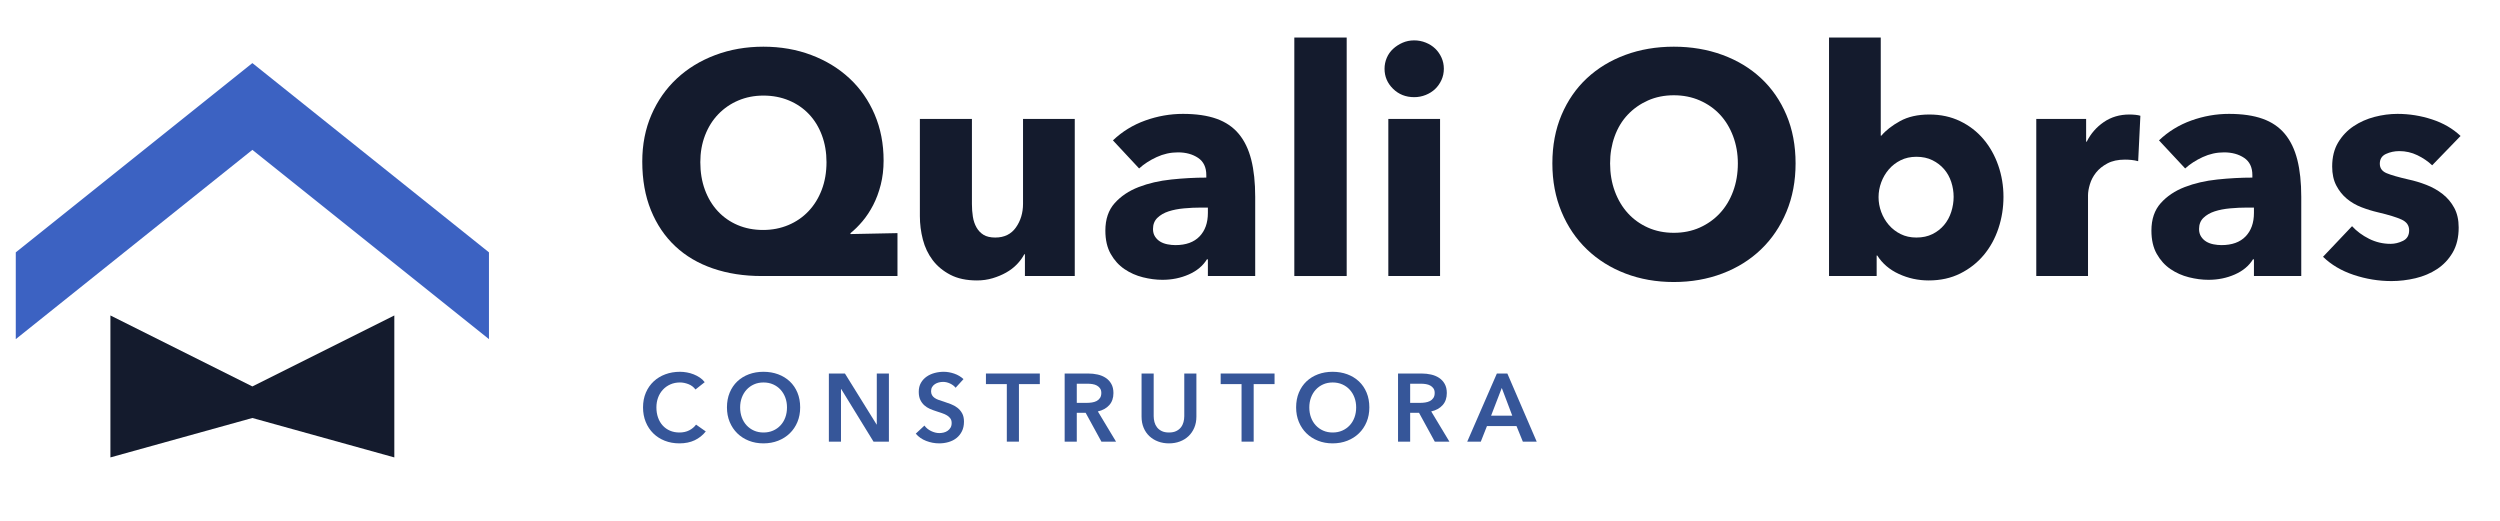
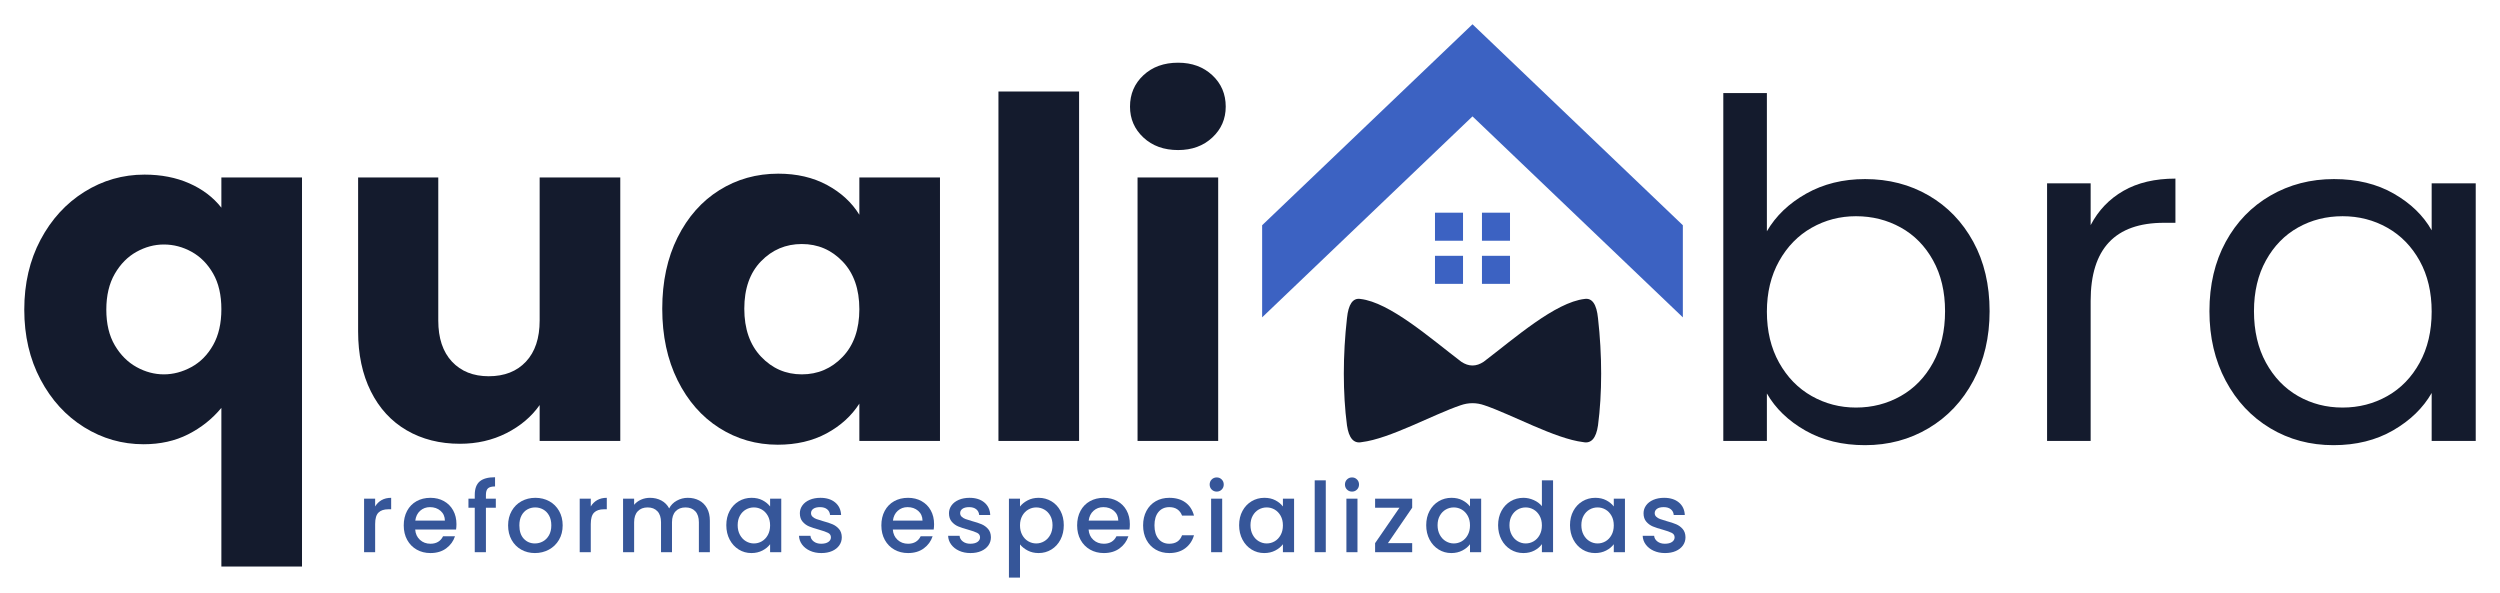
- <svg xmlns="http://www.w3.org/2000/svg" width="317" height="66" viewBox="0 0 317 66" role="img" aria-labelledby="title">
-   <path fill="#3C62C2" d="M2 32 32 8 62 32V43L32 19 2 43Z" />
-   <path fill="#141B2D" d="M14 40 32 49 50 40V58L32 53 14 58Z" />
+ <svg xmlns="http://www.w3.org/2000/svg" width="1236" height="293" viewBox="-12 -12 1236 293" role="img" aria-labelledby="title">
  <g fill="#141B2D">
-     <path transform="translate(80.000 35) scale(0.04 -0.04)" d="M414 0Q330 0 260.0 24.0Q190 48 140.5 94.5Q91 141 63.5 208.5Q36 276 36 363Q36 444 65.0 511.0Q94 578 145.5 626.0Q197 674 267.5 700.5Q338 727 420 727Q502 727 572.0 700.5Q642 674 693.0 626.5Q744 579 772.5 512.5Q801 446 801 366Q801 325 792.0 289.5Q783 254 768.0 225.0Q753 196 734.0 173.5Q715 151 696 136V133L845 136V0ZM620 361Q620 407 605.5 446.0Q591 485 564.5 513.0Q538 541 501.0 556.5Q464 572 420 572Q377 572 340.5 556.5Q304 541 277.0 513.0Q250 485 235.0 446.0Q220 407 220 361Q220 313 234.5 273.5Q249 234 275.5 205.5Q302 177 338.5 161.5Q375 146 419 146Q462 146 499.0 161.5Q536 177 563.0 205.5Q590 234 605.0 273.5Q620 313 620 361Z" />
-     <path transform="translate(114.280 35) scale(0.04 -0.04)" d="M392 0V69H390Q381 52 366.5 37.0Q352 22 332.5 11.0Q313 0 289.5 -7.0Q266 -14 240 -14Q190 -14 155.5 4.0Q121 22 99.5 50.5Q78 79 68.5 115.5Q59 152 59 190V498H224V228Q224 207 227.0 188.0Q230 169 238.5 154.0Q247 139 261.0 130.5Q275 122 298 122Q341 122 363.5 154.0Q386 186 386 229V498H550V0Z" />
-     <path transform="translate(138.840 35) scale(0.04 -0.04)" d="M358 217H337Q310 217 282.5 214.5Q255 212 233.5 205.0Q212 198 198.0 184.5Q184 171 184 149Q184 135 190.5 125.0Q197 115 207.0 109.0Q217 103 230.0 100.5Q243 98 255 98Q305 98 331.5 125.5Q358 153 358 200ZM57 430Q101 472 159.5 493.0Q218 514 279 514Q342 514 385.5 498.5Q429 483 456.0 450.5Q483 418 495.5 368.5Q508 319 508 251V0H358V53H355Q336 22 297.5 5.0Q259 -12 214 -12Q184 -12 152.0 -4.0Q120 4 93.5 22.0Q67 40 50.0 70.0Q33 100 33 144Q33 198 62.5 231.0Q92 264 138.5 282.0Q185 300 242.0 306.0Q299 312 353 312V320Q353 357 327.0 374.5Q301 392 263 392Q228 392 195.5 377.0Q163 362 140 341Z" />
-     <path transform="translate(161.480 35) scale(0.04 -0.04)" d="M66 0V756H232V0Z" />
-     <path transform="translate(173.400 35) scale(0.04 -0.04)" d="M242 657Q242 638 234.5 621.5Q227 605 214.5 593.0Q202 581 184.5 574.0Q167 567 148 567Q108 567 81.0 593.5Q54 620 54 657Q54 675 61.0 691.5Q68 708 81.0 720.0Q94 732 111.0 739.5Q128 747 148 747Q167 747 184.5 740.0Q202 733 214.5 721.0Q227 709 234.5 692.5Q242 676 242 657ZM66 0V498H230V0Z" />
-     <path transform="translate(195.240 35) scale(0.04 -0.04)" d="M811 357Q811 273 782.0 203.5Q753 134 701.5 84.5Q650 35 579.0 8.0Q508 -19 425 -19Q342 -19 271.5 8.0Q201 35 149.5 84.5Q98 134 69.0 203.5Q40 273 40 357Q40 442 69.0 510.5Q98 579 149.5 627.0Q201 675 271.5 701.0Q342 727 425 727Q508 727 579.0 701.0Q650 675 701.5 627.0Q753 579 782.0 510.5Q811 442 811 357ZM628 357Q628 403 613.0 443.0Q598 483 571.5 511.5Q545 540 507.5 556.5Q470 573 425 573Q380 573 343.0 556.5Q306 540 279.0 511.5Q252 483 237.5 443.0Q223 403 223 357Q223 309 238.0 268.5Q253 228 279.5 199.0Q306 170 343.0 153.5Q380 137 425 137Q470 137 507.0 153.5Q544 170 571.0 199.0Q598 228 613.0 268.5Q628 309 628 357Z" />
-     <path transform="translate(229.280 35) scale(0.04 -0.04)" d="M619 251Q619 199 603.0 151.0Q587 103 556.5 66.5Q526 30 482.0 8.0Q438 -14 382 -14Q332 -14 287.5 6.5Q243 27 219 65H217V0H66V756H230V445H232Q253 470 291.0 491.0Q329 512 384 512Q438 512 481.5 491.0Q525 470 555.5 434.0Q586 398 602.5 350.5Q619 303 619 251ZM461 251Q461 275 453.5 298.0Q446 321 431.0 338.5Q416 356 394.0 367.0Q372 378 343 378Q315 378 293.0 367.0Q271 356 255.5 338.0Q240 320 231.5 297.0Q223 274 223 250Q223 226 231.5 203.0Q240 180 255.5 162.0Q271 144 293.0 133.0Q315 122 343 122Q372 122 394.0 133.0Q416 144 431.0 162.0Q446 180 453.5 203.5Q461 227 461 251Z" />
-     <path transform="translate(255.640 35) scale(0.04 -0.04)" d="M387 364Q376 367 365.5 368.0Q355 369 345 369Q312 369 289.5 357.0Q267 345 253.5 328.0Q240 311 234.0 291.0Q228 271 228 256V0H64V498H222V426H224Q243 464 278.0 488.0Q313 512 359 512Q369 512 378.5 511.0Q388 510 394 508Z" />
-     <path transform="translate(271.480 35) scale(0.04 -0.04)" d="M358 217H337Q310 217 282.5 214.5Q255 212 233.5 205.0Q212 198 198.0 184.5Q184 171 184 149Q184 135 190.5 125.0Q197 115 207.0 109.0Q217 103 230.0 100.5Q243 98 255 98Q305 98 331.5 125.5Q358 153 358 200ZM57 430Q101 472 159.5 493.0Q218 514 279 514Q342 514 385.5 498.5Q429 483 456.0 450.5Q483 418 495.5 368.5Q508 319 508 251V0H358V53H355Q336 22 297.5 5.0Q259 -12 214 -12Q184 -12 152.0 -4.0Q120 4 93.5 22.0Q67 40 50.0 70.0Q33 100 33 144Q33 198 62.5 231.0Q92 264 138.5 282.0Q185 300 242.0 306.0Q299 312 353 312V320Q353 357 327.0 374.5Q301 392 263 392Q228 392 195.5 377.0Q163 362 140 341Z" />
-     <path transform="translate(294.120 35) scale(0.04 -0.04)" d="M357 351Q337 370 310.0 383.0Q283 396 253 396Q230 396 210.5 387.0Q191 378 191 356Q191 335 212.5 326.0Q234 317 282 306Q310 300 338.5 289.0Q367 278 390.0 260.0Q413 242 427.0 216.0Q441 190 441 154Q441 107 422.0 74.5Q403 42 372.5 22.0Q342 2 304.0 -7.0Q266 -16 228 -16Q167 -16 108.5 3.5Q50 23 11 61L103 158Q125 134 157.0 118.0Q189 102 225 102Q245 102 264.5 111.5Q284 121 284 145Q284 168 260.0 179.0Q236 190 185 202Q159 208 133.0 218.0Q107 228 86.5 245.0Q66 262 53.0 287.0Q40 312 40 347Q40 392 59.0 423.5Q78 455 108.0 475.0Q138 495 174.5 504.5Q211 514 247 514Q303 514 356.5 496.5Q410 479 447 444Z" />
+     <path d="M283 564Q336 564 378.0 545.5Q420 527 446 494V558H617V-266H446V70Q417 35 375.5 14.0Q334 -7 281 -7Q213 -7 155.0 29.0Q97 65 62.5 130.0Q28 195 28 278Q28 361 62.5 426.0Q97 491 155.5 527.5Q214 564 283 564ZM324 416Q294 416 266.0 400.5Q238 385 220.0 354.0Q202 323 202 278Q202 233 220.0 202.5Q238 172 266.0 156.5Q294 141 324 141Q354 141 382.5 156.5Q411 172 428.5 203.0Q446 234 446 279Q446 324 428.5 354.5Q411 385 383.0 400.5Q355 416 324 416Z" transform="translate(-6.5275 206) scale(0.233124 -0.2334582)" />
+     <path d="M613 558V0H442V76Q416 39 371.5 16.5Q327 -6 273 -6Q209 -6 160.0 22.5Q111 51 84.0 105.0Q57 159 57 232V558H227V255Q227 199 256.0 168.0Q285 137 334 137Q384 137 413.0 168.0Q442 199 442 255V558Z" transform="translate(151.7637 206) scale(0.233124 -0.2334582)" />
+     <path d="M274 566Q333 566 377.5 542.0Q422 518 446 479V558H617V0H446V79Q421 40 376.5 16.0Q332 -8 273 -8Q205 -8 149.0 27.5Q93 63 60.5 128.5Q28 194 28 280Q28 366 60.5 431.0Q93 496 149.0 531.0Q205 566 274 566ZM324 417Q273 417 237.5 380.5Q202 344 202 280Q202 216 237.5 178.5Q273 141 324 141Q375 141 410.5 178.0Q446 215 446 279Q446 343 410.5 380.0Q375 417 324 417Z" transform="translate(308.8893 206) scale(0.233124 -0.2334582)" />
+     <path d="M233 740V0H62V740Z" transform="translate(467.1805 206) scale(0.233124 -0.2334582)" />
+     <path d="M46 708Q46 748 74.5 774.5Q103 801 148 801Q192 801 220.5 774.5Q249 748 249 708Q249 669 220.5 642.5Q192 616 148 616Q103 616 74.5 642.5Q46 669 46 708ZM233 558V0H62V558Z" transform="translate(535.9521 206) scale(0.233124 -0.2334582)" />
+     <g transform="translate(605.0667 -33.12) scale(3.466667 4.14)" aria-hidden="true">
+       <path fill="#3C62C2" d="M2 32 32 8 62 32V43L32 19 2 43Z" />
+       <path fill="#3C62C2" d="M26.65 30.5H30.65V33.85H26.65Z M33.35 30.5H37.35V33.85H33.35Z M26.65 35.65H30.65V39H26.65Z M33.35 35.65H37.35V39H33.35Z" />
+       <path fill="#141B2D" d="M16 40.4 C20.2 40.8 26 45.1 30.4 47.9 Q32 48.8 33.6 47.9 C38 45.1 43.8 40.8 48 40.4 Q49.6 40.2 49.9 42.7 C50.5 47.1 50.5 51.7 49.9 55.5 Q49.5 57.8 47.8 57.5 C43.8 57.1 37.6 54.2 33.7 53.1 Q32 52.6 30.3 53.1 C26.4 54.2 20.2 57.1 16.2 57.5 Q14.5 57.8 14.1 55.5 C13.5 51.7 13.5 47.1 14.1 42.7 Q14.4 40.2 16 40.4Z" transform="translate(0 .4)" />
+     </g>
+     <path d="M373 557Q447 557 506.0 522.0Q565 487 599.0 423.5Q633 360 633 276Q633 193 599.0 128.0Q565 63 505.5 27.0Q446 -9 373 -9Q302 -9 248.5 22.0Q195 53 168 101V0H77V740H168V446Q196 495 250.0 526.0Q304 557 373 557ZM354 478Q304 478 261.5 453.5Q219 429 193.5 382.5Q168 336 168 275Q168 213 193.5 166.5Q219 120 261.5 95.5Q304 71 354 71Q405 71 447.5 95.5Q490 120 515.0 166.5Q540 213 540 276Q540 338 515.0 384.0Q490 430 447.5 454.0Q405 478 354 478Z" transform="translate(821.767 206) scale(0.2367919 -0.2324324)" />
+     <path d="M345 558V464H321Q168 464 168 298V0H77V548H168V459Q192 506 236.5 532.0Q281 558 345 558Z" transform="translate(981.8383 206) scale(0.2367919 -0.2324324)" />
+     <path d="M303 557Q375 557 428.0 526.0Q481 495 507 448V548H599V0H507V102Q480 54 426.5 22.5Q373 -9 302 -9Q229 -9 170.0 27.0Q111 63 77.0 128.0Q43 193 43 276Q43 360 77.0 423.5Q111 487 170.5 522.0Q230 557 303 557ZM321 478Q270 478 228.0 454.0Q186 430 161.0 384.0Q136 338 136 276Q136 213 161.0 166.5Q186 120 228.0 95.5Q270 71 321 71Q372 71 414.5 95.5Q457 120 482.0 166.5Q507 213 507 275Q507 337 482.0 383.0Q457 429 414.5 453.5Q372 478 321 478Z" transform="translate(1070.162 206) scale(0.2367919 -0.2324324)" />
  </g>
  <g fill="#365699">
-     <path transform="translate(81.000 56) scale(0.0122 -0.0122)" d="M589 542Q561 580 516.0 597.5Q471 615 428 615Q373 615 328.0 595.0Q283 575 250.5 540.0Q218 505 200.5 458.0Q183 411 183 356Q183 298 200.0 250.0Q217 202 248.5 167.5Q280 133 324.0 114.0Q368 95 423 95Q480 95 524.0 117.5Q568 140 595 177L696 106Q649 47 581.0 14.5Q513 -18 422 -18Q339 -18 269.5 9.5Q200 37 150.0 86.5Q100 136 72.0 204.5Q44 273 44 356Q44 441 73.5 509.5Q103 578 154.5 626.0Q206 674 276.0 700.0Q346 726 428 726Q462 726 499.0 719.5Q536 713 570.0 699.5Q604 686 634.0 666.0Q664 646 685 618Z" />
-     <path transform="translate(91.641 56) scale(0.0122 -0.0122)" d="M44 356Q44 441 72.5 509.5Q101 578 151.5 626.0Q202 674 271.5 700.0Q341 726 423 726Q506 726 576.0 700.0Q646 674 697.0 626.0Q748 578 776.5 509.5Q805 441 805 356Q805 273 776.5 204.5Q748 136 697.0 86.5Q646 37 576.0 9.5Q506 -18 423 -18Q341 -18 271.5 9.5Q202 37 151.5 86.5Q101 136 72.5 204.5Q44 273 44 356ZM181 356Q181 299 198.5 251.5Q216 204 248.5 169.0Q281 134 325.5 114.5Q370 95 424 95Q478 95 523.0 114.5Q568 134 600.5 169.0Q633 204 650.5 251.5Q668 299 668 356Q668 411 650.5 458.0Q633 505 601.0 540.0Q569 575 524.0 595.0Q479 615 424 615Q369 615 324.5 595.0Q280 575 248.0 540.0Q216 505 198.5 458.0Q181 411 181 356Z" />
-     <path transform="translate(104.149 56) scale(0.0122 -0.0122)" d="M78 708H245L574 178H576V708H702V0H542L206 547H204V0H78Z" />
-     <path transform="translate(115.815 56) scale(0.0122 -0.0122)" d="M439 560Q419 586 382.5 603.5Q346 621 309 621Q287 621 265.0 615.5Q243 610 225.0 598.5Q207 587 195.5 568.5Q184 550 184 524Q184 500 194.0 483.0Q204 466 221.5 454.0Q239 442 264.0 433.0Q289 424 319 415Q353 404 389.5 390.0Q426 376 456.5 353.0Q487 330 506.5 295.0Q526 260 526 208Q526 151 505.0 108.5Q484 66 449.0 38.0Q414 10 367.0 -4.0Q320 -18 268 -18Q199 -18 133.0 7.5Q67 33 25 83L115 167Q141 131 184.5 110.0Q228 89 270 89Q292 89 315.0 94.5Q338 100 356.5 113.0Q375 126 386.5 145.5Q398 165 398 194Q398 222 385.0 240.5Q372 259 350.0 272.5Q328 286 298.0 296.0Q268 306 235 317Q203 327 171.0 341.0Q139 355 113.5 378.0Q88 401 72.0 434.5Q56 468 56 518Q56 572 78.5 611.0Q101 650 137.5 675.5Q174 701 220.5 713.5Q267 726 315 726Q369 726 424.5 707.0Q480 688 521 650Z" />
-     <path transform="translate(124.968 56) scale(0.0122 -0.0122)" d="M221 598H4V708H564V598H347V0H221Z" />
-     <path transform="translate(134.047 56) scale(0.0122 -0.0122)" d="M78 708H324Q374 708 421.0 697.5Q468 687 504.5 663.0Q541 639 563.0 600.0Q585 561 585 505Q585 428 541.5 379.5Q498 331 423 314L612 0H460L296 300H204V0H78ZM307 403Q334 403 361.0 407.0Q388 411 409.5 422.0Q431 433 445.0 453.5Q459 474 459 506Q459 535 446.0 553.5Q433 572 413.0 583.0Q393 594 367.5 598.0Q342 602 318 602H204V403Z" />
-     <path transform="translate(143.871 56) scale(0.0122 -0.0122)" d="M642 260Q642 196 620.0 144.5Q598 93 560.0 57.0Q522 21 470.0 1.5Q418 -18 357 -18Q296 -18 244.0 1.5Q192 21 153.5 57.0Q115 93 93.5 144.5Q72 196 72 260V708H198V265Q198 234 206.0 203.5Q214 173 232.5 149.0Q251 125 281.5 110.0Q312 95 357 95Q402 95 432.5 110.0Q463 125 481.5 149.0Q500 173 508.0 203.5Q516 234 516 265V708H642Z" />
-     <path transform="translate(154.732 56) scale(0.0122 -0.0122)" d="M221 598H4V708H564V598H347V0H221Z" />
-     <path transform="translate(163.812 56) scale(0.0122 -0.0122)" d="M44 356Q44 441 72.5 509.5Q101 578 151.5 626.0Q202 674 271.5 700.0Q341 726 423 726Q506 726 576.0 700.0Q646 674 697.0 626.0Q748 578 776.5 509.5Q805 441 805 356Q805 273 776.5 204.5Q748 136 697.0 86.5Q646 37 576.0 9.5Q506 -18 423 -18Q341 -18 271.5 9.5Q202 37 151.5 86.5Q101 136 72.5 204.5Q44 273 44 356ZM181 356Q181 299 198.5 251.5Q216 204 248.5 169.0Q281 134 325.5 114.5Q370 95 424 95Q478 95 523.0 114.5Q568 134 600.5 169.0Q633 204 650.5 251.5Q668 299 668 356Q668 411 650.5 458.0Q633 505 601.0 540.0Q569 575 524.0 595.0Q479 615 424 615Q369 615 324.5 595.0Q280 575 248.0 540.0Q216 505 198.5 458.0Q181 411 181 356Z" />
-     <path transform="translate(176.319 56) scale(0.0122 -0.0122)" d="M78 708H324Q374 708 421.0 697.5Q468 687 504.5 663.0Q541 639 563.0 600.0Q585 561 585 505Q585 428 541.5 379.5Q498 331 423 314L612 0H460L296 300H204V0H78ZM307 403Q334 403 361.0 407.0Q388 411 409.5 422.0Q431 433 445.0 453.5Q459 474 459 506Q459 535 446.0 553.5Q433 572 413.0 583.0Q393 594 367.5 598.0Q342 602 318 602H204V403Z" />
-     <path transform="translate(186.143 56) scale(0.0122 -0.0122)" d="M300 708H409L714 0H570L504 162H197L133 0H-8ZM460 270 351 558 240 270Z" />
+     <path d="M354 560V442H325Q258 442 223.5 408.0Q189 374 189 290V0H75V551H189V471Q214 513 255.5 536.5Q297 560 354 560Z" transform="translate(164.4 261) scale(0.048 -0.048)" />
+     <path d="M576 233H155Q160 167 204.0 127.0Q248 87 312 87Q404 87 442 164H565Q540 88 474.5 39.5Q409 -9 312 -9Q233 -9 170.5 26.5Q108 62 72.5 126.5Q37 191 37 276Q37 361 71.5 425.5Q106 490 168.5 525.0Q231 560 312 560Q390 560 451.0 526.0Q512 492 546.0 430.5Q580 369 580 289Q580 258 576 233ZM461 325Q460 388 416.0 426.0Q372 464 307 464Q248 464 206.0 426.5Q164 389 156 325Z" transform="translate(185.832 261) scale(0.048 -0.048)" />
+     <path d="M306 458H204V0H89V458H24V551H89V590Q89 685 139.5 728.5Q190 772 298 772V677Q246 677 225.0 657.5Q204 638 204 590V551H306Z" transform="translate(218.448 261) scale(0.048 -0.048)" />
+     <path d="M38 276Q38 360 75.0 425.0Q112 490 176.0 525.0Q240 560 319 560Q398 560 462.0 525.0Q526 490 563.0 425.0Q600 360 600 276Q600 192 562.0 127.0Q524 62 458.5 26.5Q393 -9 314 -9Q236 -9 173.0 26.5Q110 62 74.0 126.5Q38 191 38 276ZM483 276Q483 336 460.0 377.5Q437 419 399.0 440.0Q361 461 317 461Q273 461 235.5 440.0Q198 419 176.0 377.5Q154 336 154 276Q154 187 199.5 138.5Q245 90 314 90Q358 90 396.5 111.0Q435 132 459.0 174.0Q483 216 483 276Z" transform="translate(237.384 261) scale(0.048 -0.048)" />
+     <path d="M354 560V442H325Q258 442 223.5 408.0Q189 374 189 290V0H75V551H189V471Q214 513 255.5 536.5Q297 560 354 560Z" transform="translate(271.008 261) scale(0.048 -0.048)" />
+     <path d="M969 325V0H856V308Q856 382 819.0 421.5Q782 461 718 461Q654 461 616.5 421.5Q579 382 579 308V0H466V308Q466 382 429.0 421.5Q392 461 328 461Q264 461 226.5 421.5Q189 382 189 308V0H75V551H189V488Q217 522 260.0 541.0Q303 560 352 560Q418 560 470.0 532.0Q522 504 550 451Q575 501 628.0 530.5Q681 560 742 560Q807 560 858.5 533.0Q910 506 939.5 453.0Q969 400 969 325Z" transform="translate(292.44 261) scale(0.048 -0.048)" />
+     <path d="M297 560Q362 560 410.5 534.5Q459 509 488 471V551H603V0H488V82Q459 43 409.0 17.0Q359 -9 295 -9Q224 -9 165.0 27.5Q106 64 71.5 129.5Q37 195 37 278Q37 361 71.5 425.0Q106 489 165.5 524.5Q225 560 297 560ZM321 461Q277 461 239.0 439.5Q201 418 177.5 376.5Q154 335 154 278Q154 221 177.5 178.0Q201 135 239.5 112.5Q278 90 321 90Q365 90 403.0 112.0Q441 134 464.5 176.5Q488 219 488 276Q488 333 464.5 375.0Q441 417 403.0 439.0Q365 461 321 461Z" transform="translate(345.312 261) scale(0.048 -0.048)" />
+     <path d="M45 169H163Q166 134 196.5 110.5Q227 87 273 87Q321 87 347.5 105.5Q374 124 374 153Q374 184 344.5 199.0Q315 214 251 232Q189 249 150.0 265.0Q111 281 82.5 314.0Q54 347 54 401Q54 445 80.0 481.5Q106 518 154.5 539.0Q203 560 266 560Q360 560 417.5 512.5Q475 465 479 383H365Q362 420 335.0 442.0Q308 464 262 464Q217 464 193.0 447.0Q169 430 169 402Q169 380 185.0 365.0Q201 350 224.0 341.5Q247 333 292 320Q352 304 390.5 287.5Q429 271 457.0 239.0Q485 207 486 154Q486 107 460.0 70.0Q434 33 386.5 12.0Q339 -9 275 -9Q210 -9 158.5 14.5Q107 38 77.0 78.5Q47 119 45 169Z" transform="translate(380.856 261) scale(0.048 -0.048)" />
+     <path d="M576 233H155Q160 167 204.0 127.0Q248 87 312 87Q404 87 442 164H565Q540 88 474.5 39.5Q409 -9 312 -9Q233 -9 170.5 26.5Q108 62 72.5 126.5Q37 191 37 276Q37 361 71.5 425.5Q106 490 168.5 525.0Q231 560 312 560Q390 560 451.0 526.0Q512 492 546.0 430.5Q580 369 580 289Q580 258 576 233ZM461 325Q460 388 416.0 426.0Q372 464 307 464Q248 464 206.0 426.5Q164 389 156 325Z" transform="translate(421.968 261) scale(0.048 -0.048)" />
+     <path d="M45 169H163Q166 134 196.5 110.5Q227 87 273 87Q321 87 347.5 105.5Q374 124 374 153Q374 184 344.5 199.0Q315 214 251 232Q189 249 150.0 265.0Q111 281 82.5 314.0Q54 347 54 401Q54 445 80.0 481.5Q106 518 154.5 539.0Q203 560 266 560Q360 560 417.5 512.5Q475 465 479 383H365Q362 420 335.0 442.0Q308 464 262 464Q217 464 193.0 447.0Q169 430 169 402Q169 380 185.0 365.0Q201 350 224.0 341.5Q247 333 292 320Q352 304 390.5 287.5Q429 271 457.0 239.0Q485 207 486 154Q486 107 460.0 70.0Q434 33 386.5 12.0Q339 -9 275 -9Q210 -9 158.5 14.5Q107 38 77.0 78.5Q47 119 45 169Z" transform="translate(454.584 261) scale(0.048 -0.048)" />
+     <path d="M381 560Q453 560 512.5 524.5Q572 489 606.0 425.0Q640 361 640 278Q640 195 606.0 129.5Q572 64 512.5 27.5Q453 -9 381 -9Q318 -9 269.0 16.5Q220 42 189 80V-262H75V551H189V470Q218 508 268.0 534.0Q318 560 381 560ZM356 461Q313 461 274.5 439.0Q236 417 212.5 375.0Q189 333 189 276Q189 219 212.5 176.5Q236 134 274.5 112.0Q313 90 356 90Q400 90 438.5 112.5Q477 135 500.5 178.0Q524 221 524 278Q524 335 500.5 376.5Q477 418 438.5 439.5Q400 461 356 461Z" transform="translate(483.216 261) scale(0.048 -0.048)" />
+     <path d="M576 233H155Q160 167 204.0 127.0Q248 87 312 87Q404 87 442 164H565Q540 88 474.5 39.5Q409 -9 312 -9Q233 -9 170.5 26.5Q108 62 72.5 126.5Q37 191 37 276Q37 361 71.5 425.5Q106 490 168.5 525.0Q231 560 312 560Q390 560 451.0 526.0Q512 492 546.0 430.5Q580 369 580 289Q580 258 576 233ZM461 325Q460 388 416.0 426.0Q372 464 307 464Q248 464 206.0 426.5Q164 389 156 325Z" transform="translate(518.76 261) scale(0.048 -0.048)" />
+     <path d="M307 560Q407 560 472.5 512.5Q538 465 561 377H438Q423 418 390.0 441.0Q357 464 307 464Q237 464 195.5 414.5Q154 365 154 276Q154 187 195.5 137.0Q237 87 307 87Q406 87 438 174H561Q537 90 471.0 40.5Q405 -9 307 -9Q228 -9 167.0 26.5Q106 62 71.5 126.5Q37 191 37 276Q37 361 71.5 425.5Q106 490 167.0 525.0Q228 560 307 560Z" transform="translate(551.376 261) scale(0.048 -0.048)" />
+     <path d="M60 697Q60 728 81.0 749.0Q102 770 133 770Q163 770 184.0 749.0Q205 728 205 697Q205 666 184.0 645.0Q163 624 133 624Q102 624 81.0 645.0Q60 666 60 697ZM189 551V0H75V551Z" transform="translate(583.176 261) scale(0.048 -0.048)" />
+     <path d="M297 560Q362 560 410.5 534.5Q459 509 488 471V551H603V0H488V82Q459 43 409.0 17.0Q359 -9 295 -9Q224 -9 165.0 27.5Q106 64 71.5 129.5Q37 195 37 278Q37 361 71.5 425.0Q106 489 165.5 524.5Q225 560 297 560ZM321 461Q277 461 239.0 439.5Q201 418 177.5 376.5Q154 335 154 278Q154 221 177.5 178.0Q201 135 239.5 112.5Q278 90 321 90Q365 90 403.0 112.0Q441 134 464.5 176.5Q488 219 488 276Q488 333 464.5 375.0Q441 417 403.0 439.0Q365 461 321 461Z" transform="translate(598.848 261) scale(0.048 -0.048)" />
+     <path d="M189 740V0H75V740Z" transform="translate(634.392 261) scale(0.048 -0.048)" />
+     <path d="M60 697Q60 728 81.0 749.0Q102 770 133 770Q163 770 184.0 749.0Q205 728 205 697Q205 666 184.0 645.0Q163 624 133 624Q102 624 81.0 645.0Q60 666 60 697ZM189 551V0H75V551Z" transform="translate(650.064 261) scale(0.048 -0.048)" />
+     <path d="M176 93H426V0H44V93L295 458H44V551H426V458Z" transform="translate(665.736 261) scale(0.048 -0.048)" />
+     <path d="M297 560Q362 560 410.5 534.5Q459 509 488 471V551H603V0H488V82Q459 43 409.0 17.0Q359 -9 295 -9Q224 -9 165.0 27.5Q106 64 71.5 129.5Q37 195 37 278Q37 361 71.5 425.0Q106 489 165.5 524.5Q225 560 297 560ZM321 461Q277 461 239.0 439.5Q201 418 177.5 376.5Q154 335 154 278Q154 221 177.5 178.0Q201 135 239.5 112.5Q278 90 321 90Q365 90 403.0 112.0Q441 134 464.5 176.5Q488 219 488 276Q488 333 464.5 375.0Q441 417 403.0 439.0Q365 461 321 461Z" transform="translate(691.344 261) scale(0.048 -0.048)" />
+     <path d="M298 560Q352 560 404.5 536.5Q457 513 488 474V740H603V0H488V83Q460 43 410.5 17.0Q361 -9 297 -9Q225 -9 165.5 27.5Q106 64 71.5 129.5Q37 195 37 278Q37 361 71.5 425.0Q106 489 165.5 524.5Q225 560 298 560ZM321 461Q277 461 239.0 439.5Q201 418 177.5 376.5Q154 335 154 278Q154 221 177.5 178.0Q201 135 239.5 112.5Q278 90 321 90Q365 90 403.0 112.0Q441 134 464.5 176.5Q488 219 488 276Q488 333 464.5 375.0Q441 417 403.0 439.0Q365 461 321 461Z" transform="translate(726.888 261) scale(0.048 -0.048)" />
+     <path d="M297 560Q362 560 410.5 534.5Q459 509 488 471V551H603V0H488V82Q459 43 409.0 17.0Q359 -9 295 -9Q224 -9 165.0 27.5Q106 64 71.5 129.5Q37 195 37 278Q37 361 71.5 425.0Q106 489 165.5 524.5Q225 560 297 560ZM321 461Q277 461 239.0 439.5Q201 418 177.5 376.5Q154 335 154 278Q154 221 177.5 178.0Q201 135 239.5 112.5Q278 90 321 90Q365 90 403.0 112.0Q441 134 464.5 176.5Q488 219 488 276Q488 333 464.5 375.0Q441 417 403.0 439.0Q365 461 321 461Z" transform="translate(762.432 261) scale(0.048 -0.048)" />
+     <path d="M45 169H163Q166 134 196.5 110.5Q227 87 273 87Q321 87 347.5 105.5Q374 124 374 153Q374 184 344.5 199.0Q315 214 251 232Q189 249 150.0 265.0Q111 281 82.5 314.0Q54 347 54 401Q54 445 80.0 481.5Q106 518 154.5 539.0Q203 560 266 560Q360 560 417.5 512.5Q475 465 479 383H365Q362 420 335.0 442.0Q308 464 262 464Q217 464 193.0 447.0Q169 430 169 402Q169 380 185.0 365.0Q201 350 224.0 341.5Q247 333 292 320Q352 304 390.5 287.5Q429 271 457.0 239.0Q485 207 486 154Q486 107 460.0 70.0Q434 33 386.5 12.0Q339 -9 275 -9Q210 -9 158.5 14.5Q107 38 77.0 78.5Q47 119 45 169Z" transform="translate(797.976 261) scale(0.048 -0.048)" />
  </g>
</svg>
